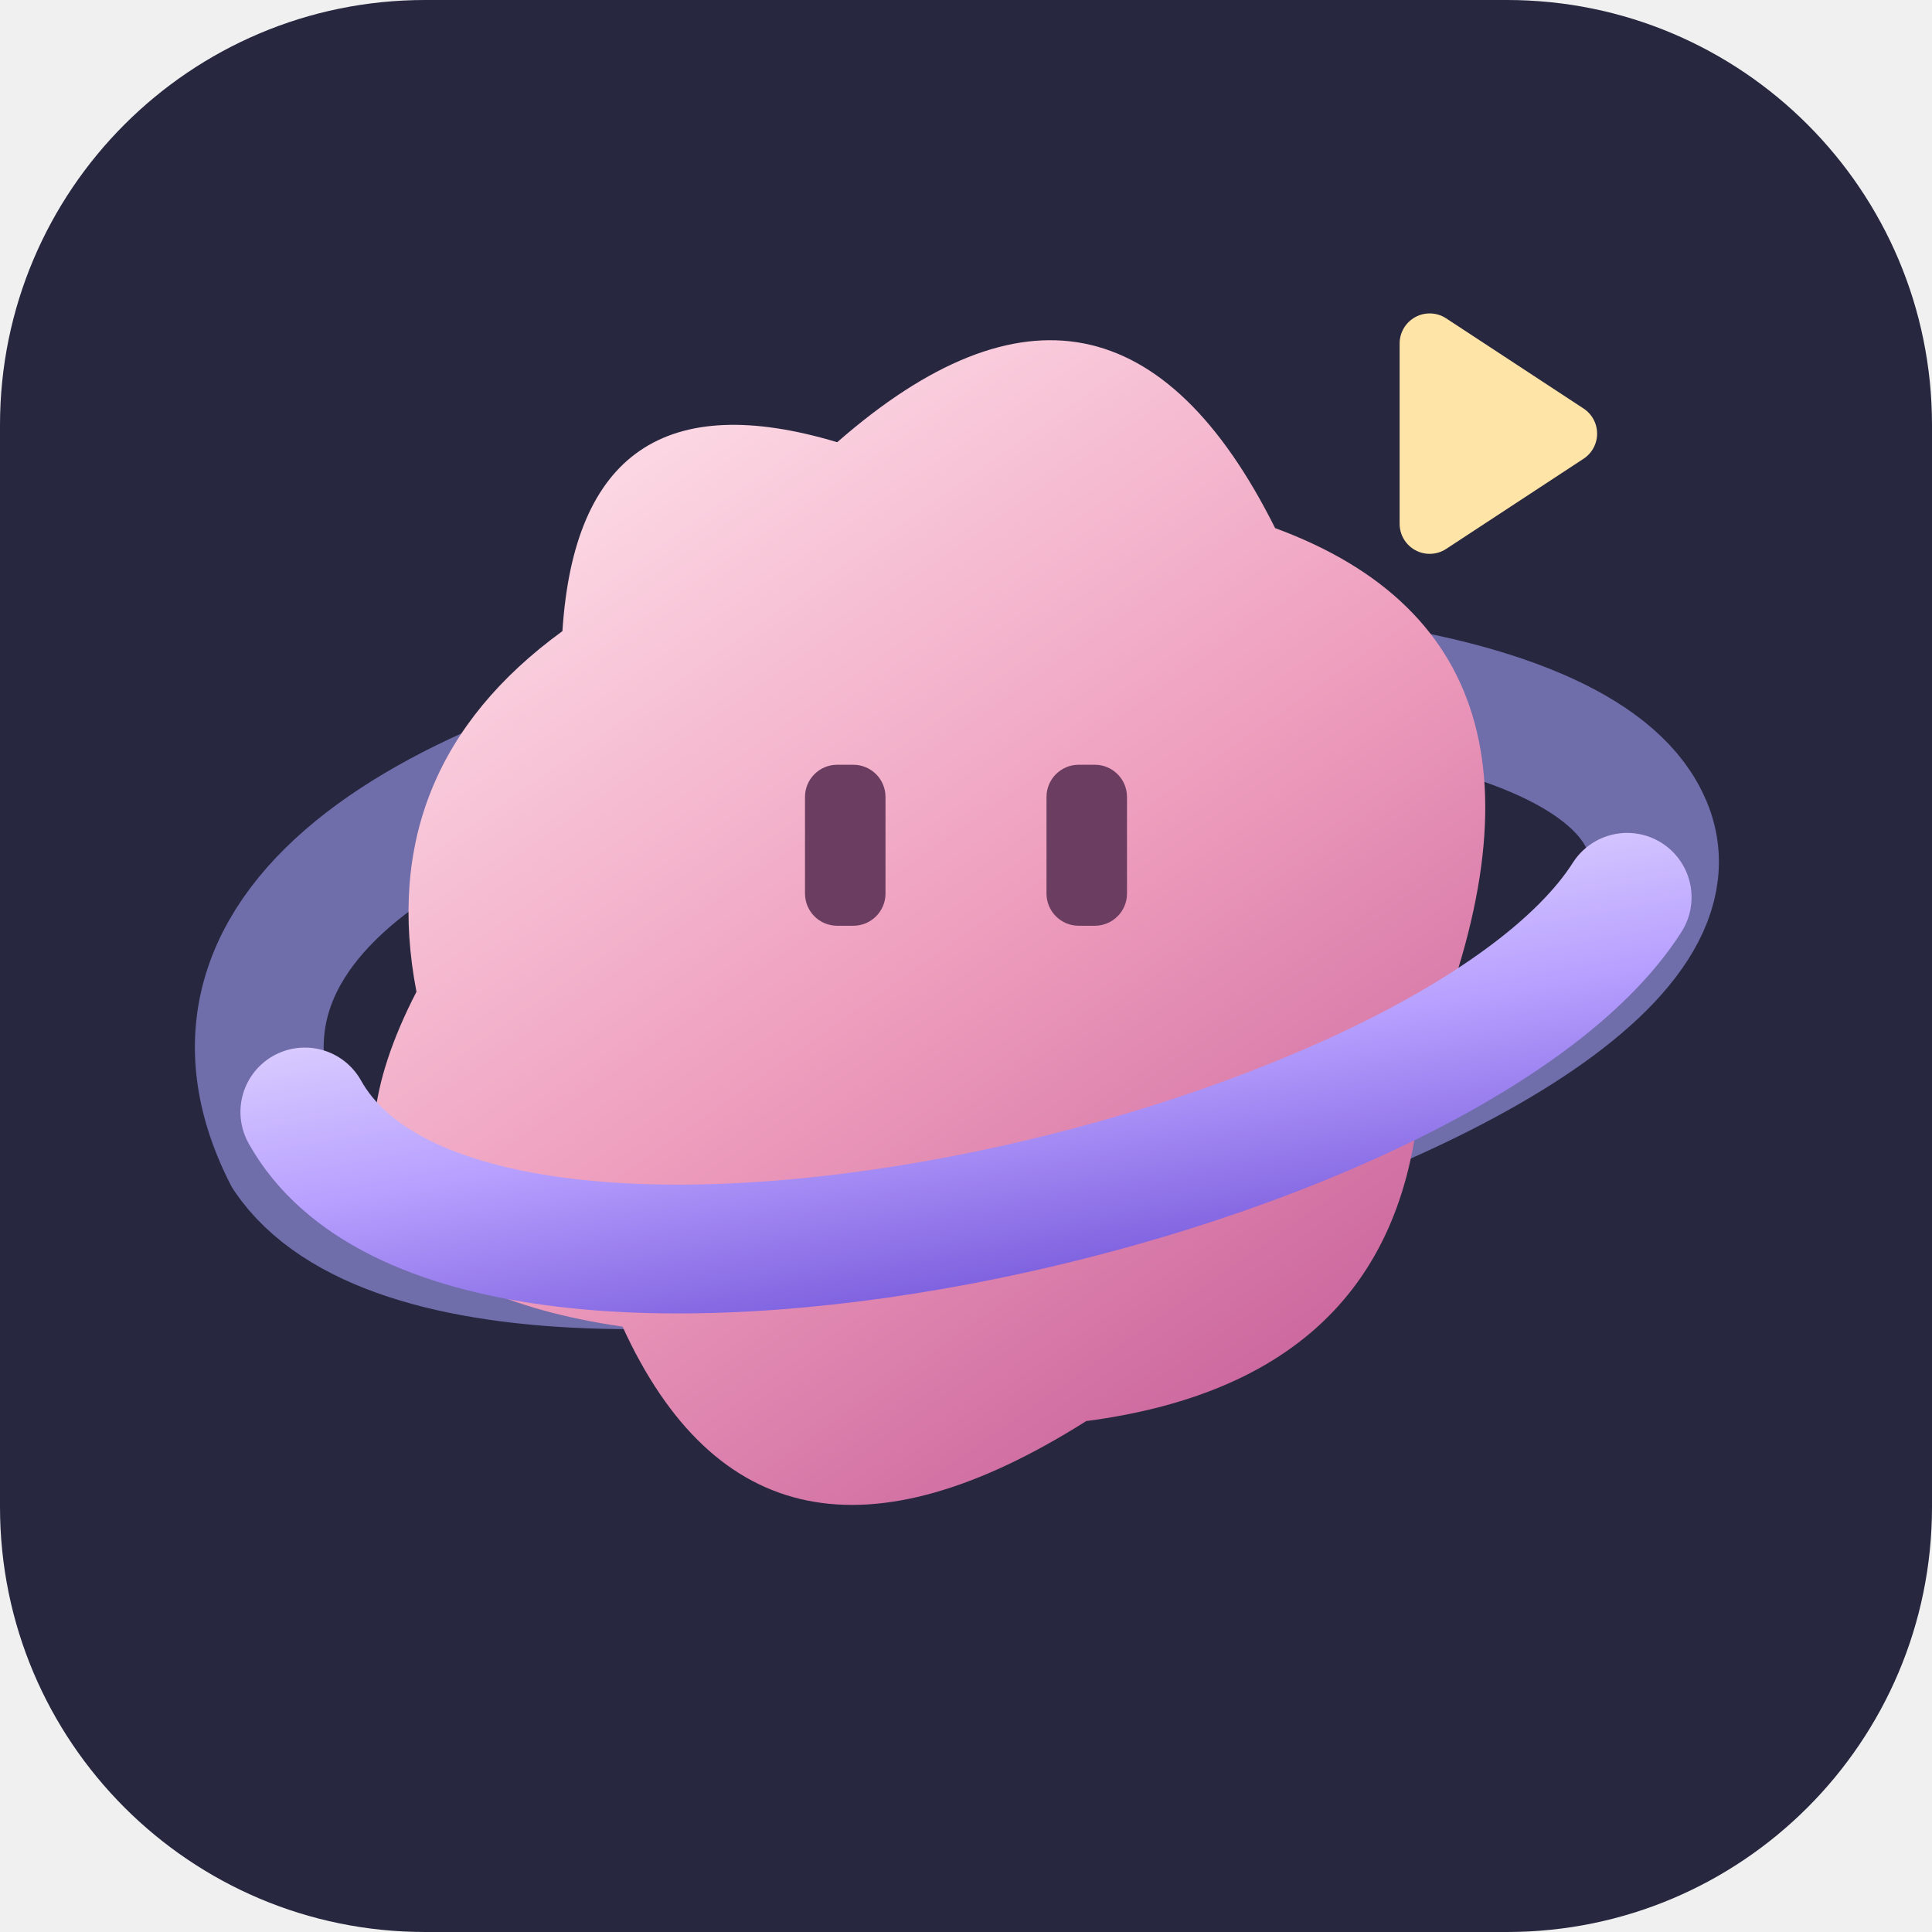
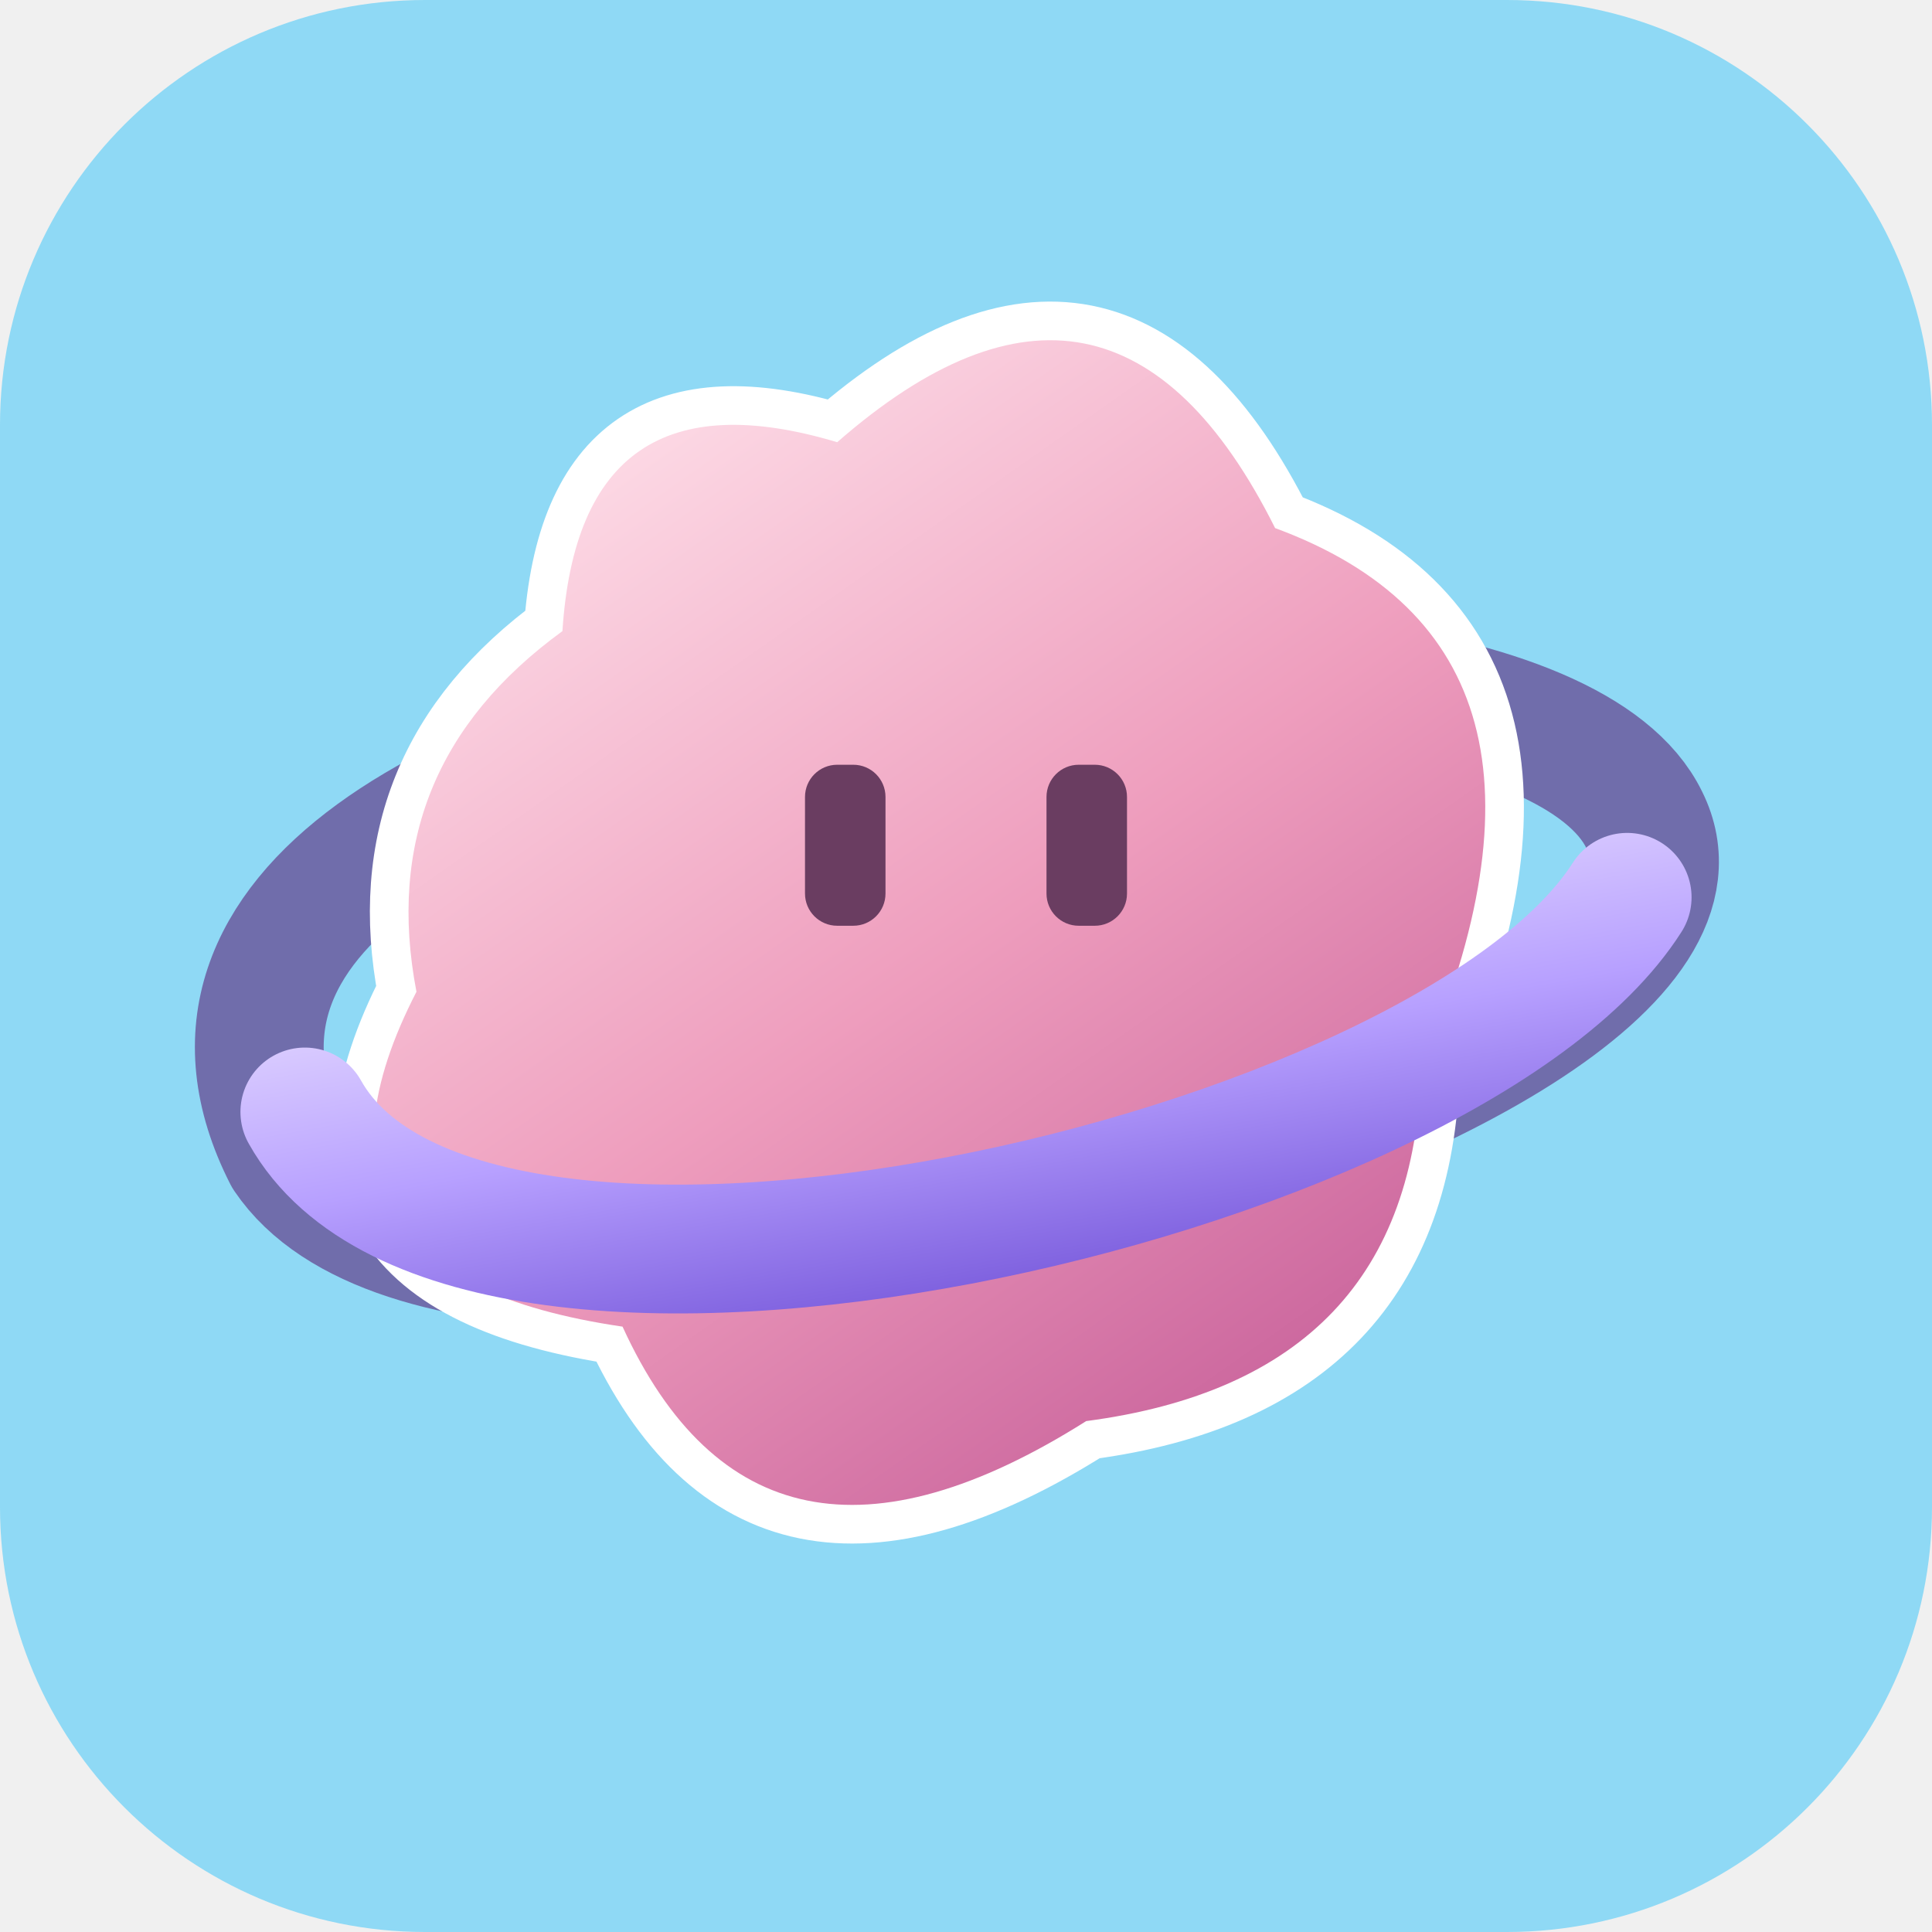
<svg xmlns="http://www.w3.org/2000/svg" width="48" height="48" viewBox="0 0 48 48">
  <defs>
    <linearGradient id="pink" x1="82.3" y1="55.1" x2="174.7" y2="186.8" gradientUnits="userSpaceOnUse">
      <stop stop-color="#FFE4EC" />
      <stop offset="0.52" stop-color="#EE9DBD" />
      <stop offset="1" stop-color="#C45B97" />
    </linearGradient>
    <linearGradient id="lilac" x1="78.7" y1="120" x2="89" y2="177.5" gradientUnits="userSpaceOnUse">
      <stop stop-color="#EEE5FF" />
      <stop offset="0.52" stop-color="#B7A0FF" />
      <stop offset="1" stop-color="#7354D8" />
    </linearGradient>
  </defs>
-   <rect width="48" height="48" rx="10.56" fill="#27283F" />
+   <rect width="48" height="48" rx="10.56" fill="#8FD9F5" />
  <g transform="translate(24 24) scale(0.21333) translate(-128 -128)">
    <path d="M49 150C20 93 191 78 207 111C223 143 72 184 49 150Z" stroke="#706DAB" stroke-width="15" stroke-linecap="round" stroke-linejoin="round" fill="none" />
-     <path d="M81 89C82.333 68.333 93 61 113 67C134.333 48.333 151.333 51.667 164 77C189.333 86.333 195 107.333 181 140C180.333 164 167.333 177.667 142 181C116.667 197 98.667 193.333 88 170C60.667 166 52.667 153 64 131C60.667 113.667 66.333 99.667 81 89Z" fill="url(#pink)" />
+     <path d="M81 89C82.333 68.333 93 61 113 67C134.333 48.333 151.333 51.667 164 77C189.333 86.333 195 107.333 181 140C180.333 164 167.333 177.667 142 181C116.667 197 98.667 193.333 88 170C60.667 166 52.667 153 64 131C60.667 113.667 66.333 99.667 81 89Z" fill="url(#pink)" stroke="#FFFFFF" stroke-width="9" stroke-linejoin="round" paint-order="stroke" />
    <path d="M51 145C70 179 184 153 205 120" stroke="url(#lilac)" stroke-width="15" stroke-linecap="round" fill="none" />
-     <path d="M182 55.5L198 66L182 76.5Z" transform="translate(190 66) scale(1) translate(-190 -66)" fill="#FFE4A7" stroke="#FFE4A7" stroke-width="7" stroke-linejoin="round" />
  </g>
  <rect x="20" y="19" width="2" height="4" rx="0.8" fill="#6A3D61" />
  <rect x="26" y="19" width="2" height="4" rx="0.8" fill="#6A3D61" />
</svg>
